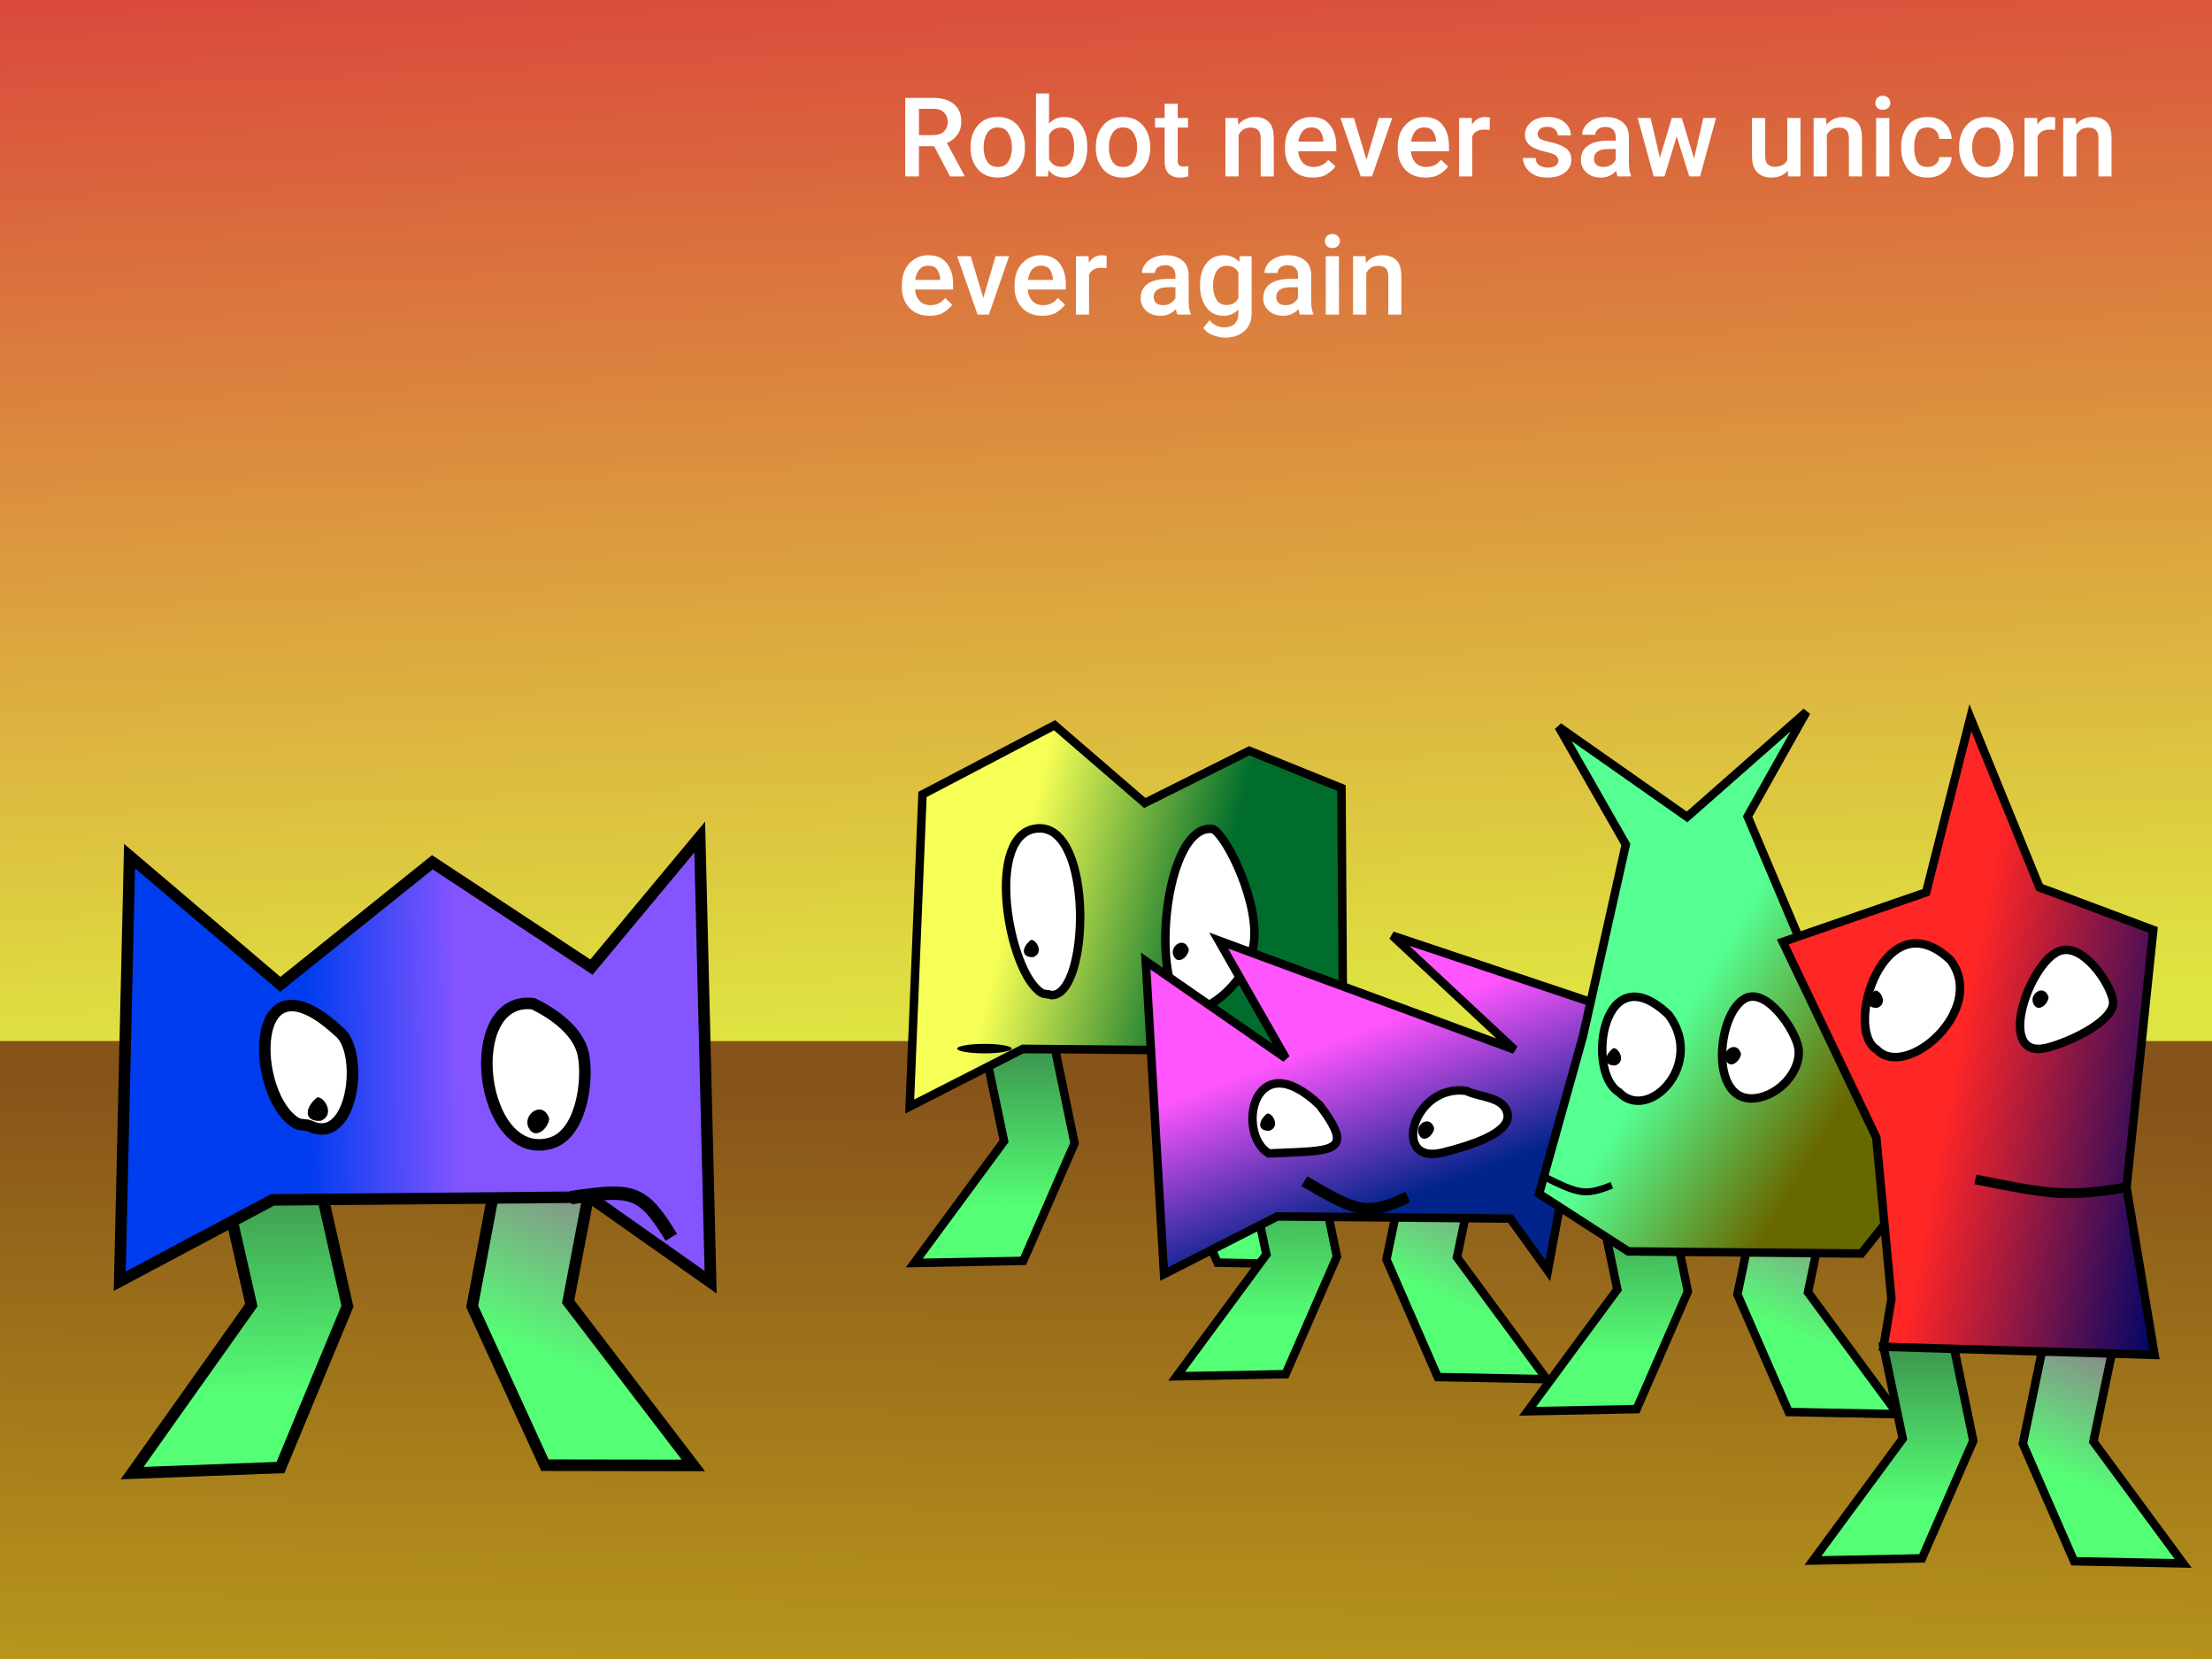
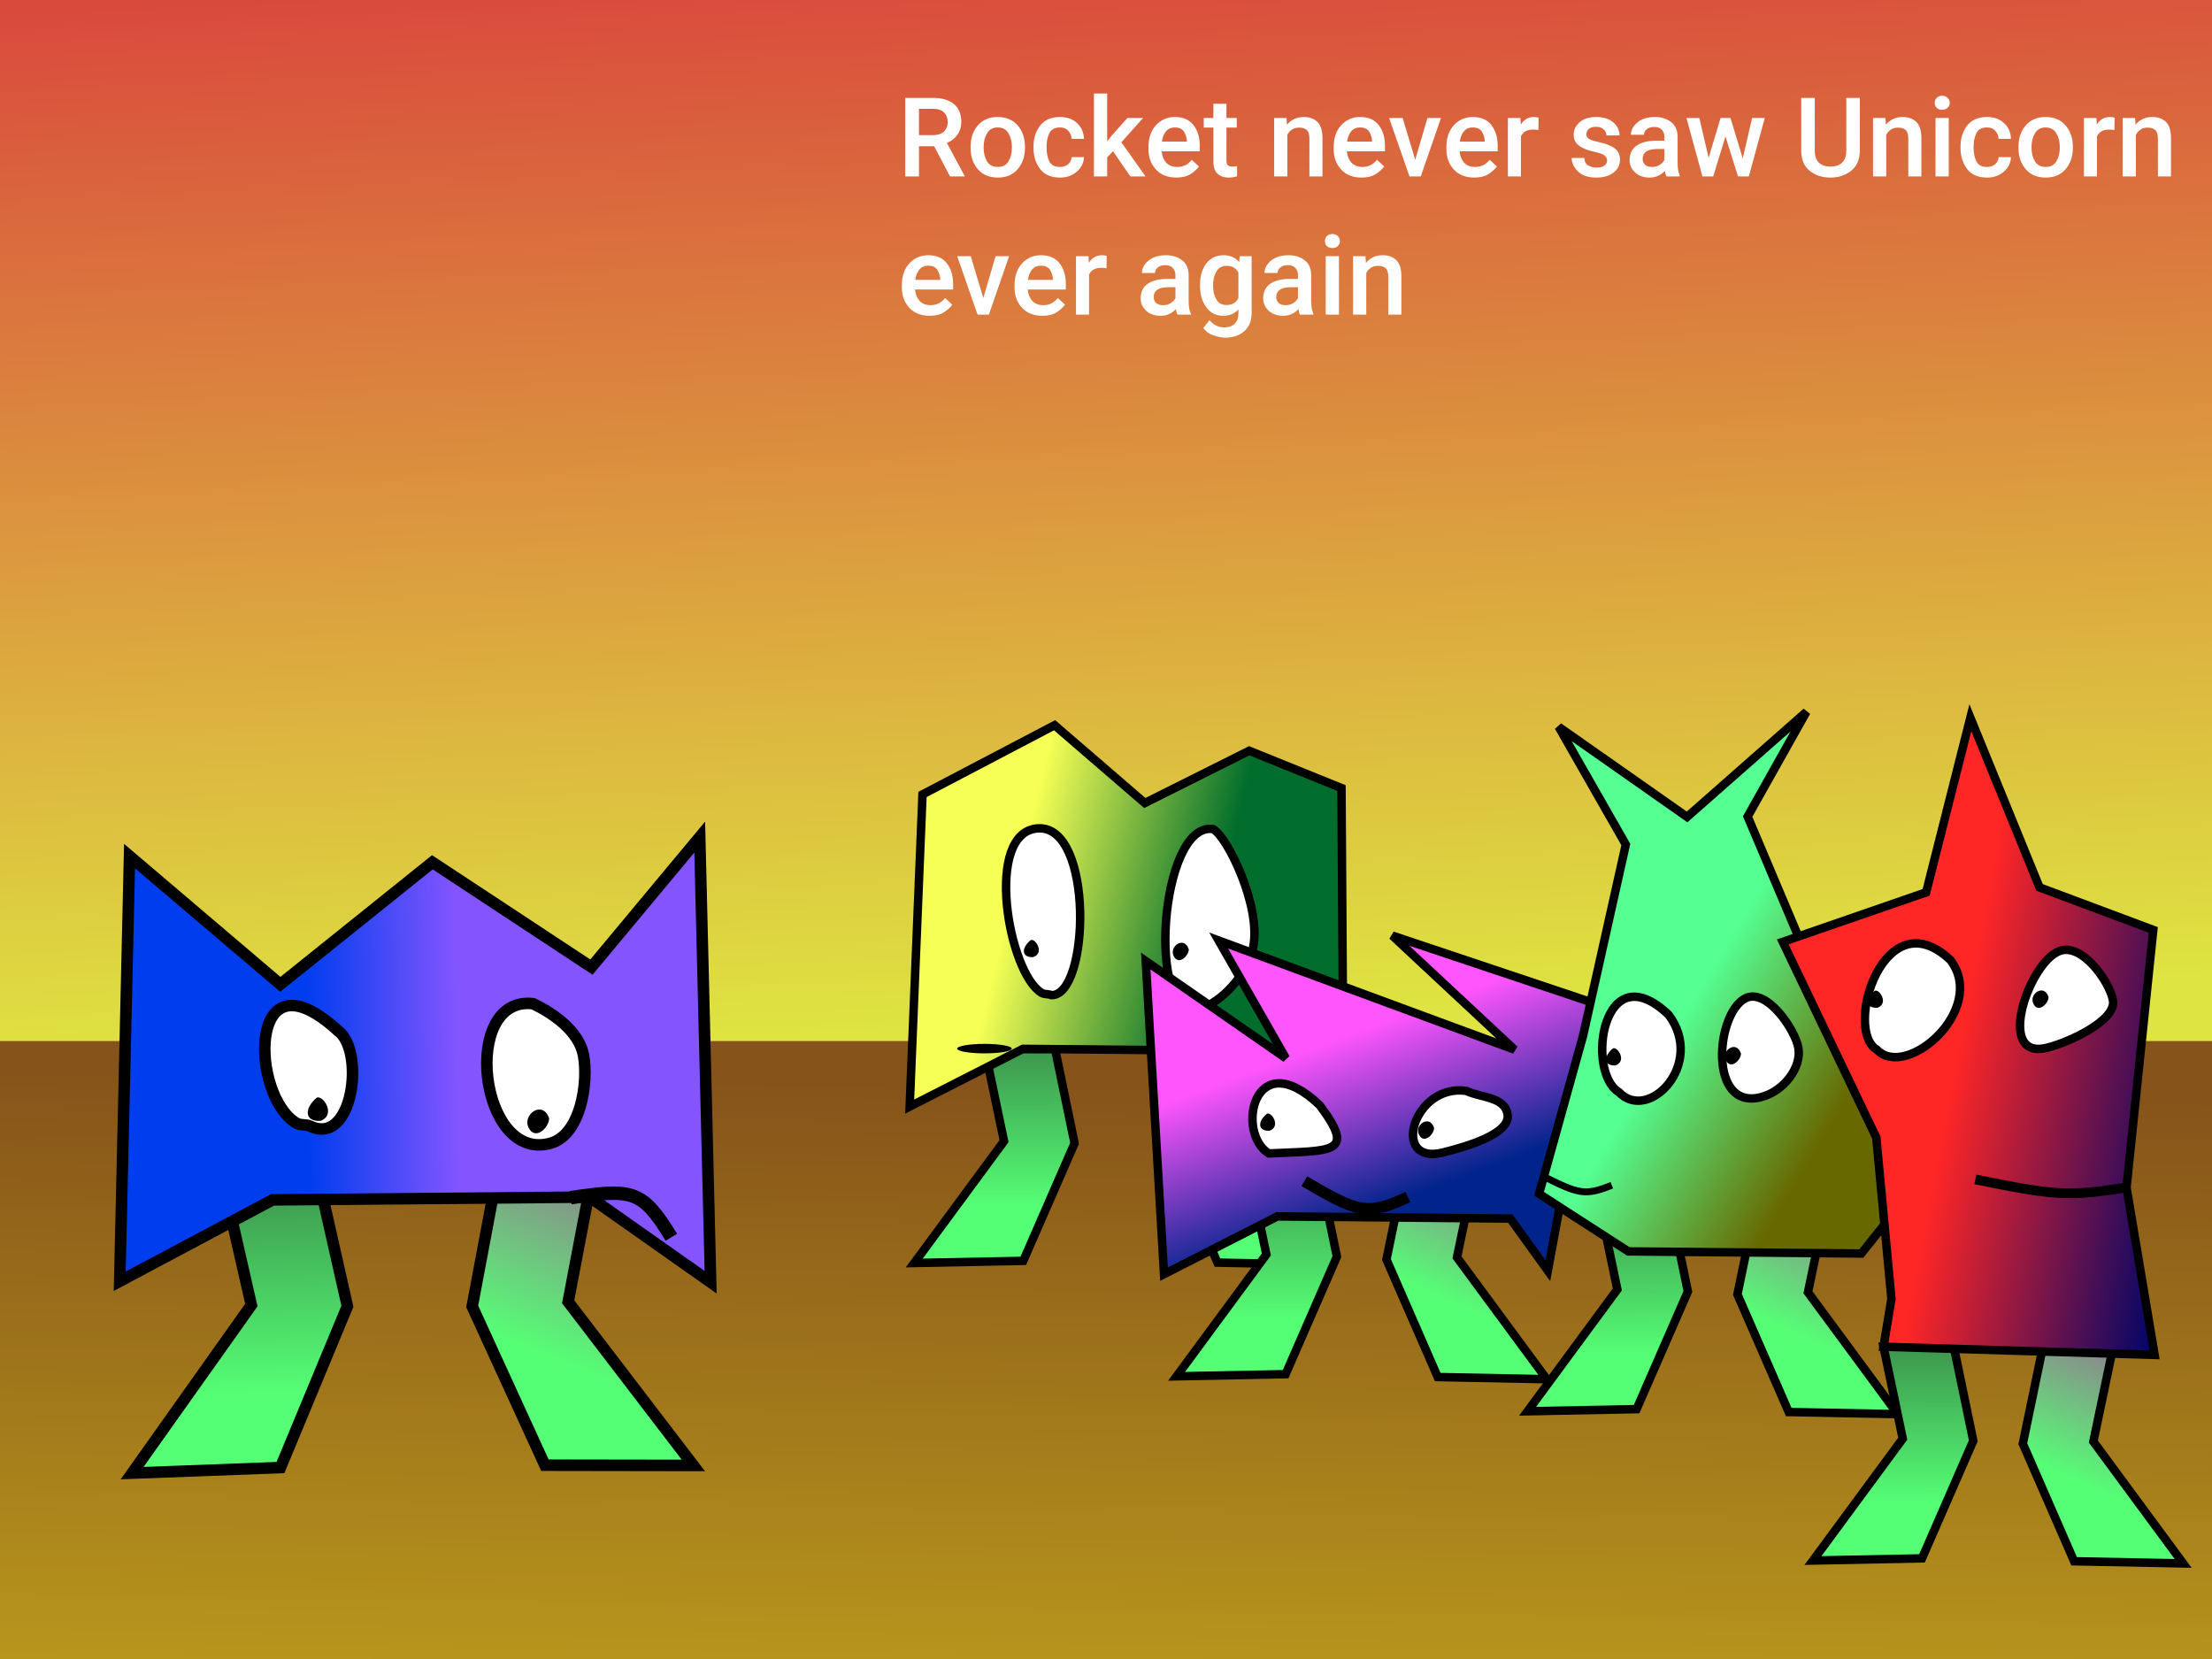
<svg xmlns="http://www.w3.org/2000/svg" xmlns:xlink="http://www.w3.org/1999/xlink" width="800" height="600" viewBox="0 0 211.667 158.75" version="1.1" id="svg68892">
  <defs id="defs68886">
    <linearGradient xlink:href="#linearGradient47856" id="linearGradient47860" x1="89.391" y1="139.006" x2="91.659" y2="215.357" gradientUnits="userSpaceOnUse" gradientTransform="matrix(1,0,0,1.444361,4.242728,-74.54912)" />
    <linearGradient id="linearGradient47856">
      <stop id="stop47852" offset="0" style="stop-color:#d93c3c;stop-opacity:1" />
      <stop id="stop47854" offset="1" style="stop-color:#dee441;stop-opacity:1" />
    </linearGradient>
    <linearGradient xlink:href="#linearGradient47824" id="linearGradient47826" x1="84.667" y1="229.153" x2="83.533" y2="309.284" gradientUnits="userSpaceOnUse" gradientTransform="translate(0.4819681,12.63325)" />
    <linearGradient id="linearGradient47824">
      <stop style="stop-color:#86531a;stop-opacity:1" offset="0" id="stop47820" />
      <stop style="stop-color:#cdb21d;stop-opacity:1" offset="1" id="stop47822" />
    </linearGradient>
    <linearGradient xlink:href="#linearGradient14325" id="linearGradient14327" x1="128.738" y1="127.378" x2="128.664" y2="110.926" gradientUnits="userSpaceOnUse" gradientTransform="matrix(1.504426,-0.02710249,0.02710249,1.504426,70.9858,78.0583)" />
    <linearGradient id="linearGradient14325">
      <stop style="stop-color:#55ff75;stop-opacity:1;" offset="0" id="stop14321" />
      <stop style="stop-color:#3d954e;stop-opacity:1" offset="1" id="stop14323" />
    </linearGradient>
    <linearGradient xlink:href="#linearGradient14317" id="linearGradient14319" x1="143.123" y1="122.271" x2="148.412" y2="110.081" gradientUnits="userSpaceOnUse" gradientTransform="matrix(1.504426,-0.02710249,0.02710249,1.504426,70.9858,78.0583)" />
    <linearGradient id="linearGradient14317">
      <stop style="stop-color:#55ff75;stop-opacity:1;" offset="0" id="stop14313" />
      <stop style="stop-color:#898c8a;stop-opacity:1" offset="1" id="stop14315" />
    </linearGradient>
    <linearGradient xlink:href="#linearGradient4775" id="linearGradient4777" x1="121.128" y1="123.78" x2="117.638" y2="123.774" gradientUnits="userSpaceOnUse" gradientTransform="matrix(5.013502,-0.09031909,0.09031909,5.013502,-329.7927,-386.3265)" />
    <linearGradient id="linearGradient4775">
      <stop style="stop-color:#8455ff;stop-opacity:1;" offset="0" id="stop4771" />
      <stop style="stop-color:#003def;stop-opacity:1" offset="1" id="stop4773" />
    </linearGradient>
    <linearGradient xlink:href="#linearGradient14325" id="linearGradient14327-43" x1="128.738" y1="127.378" x2="128.664" y2="110.926" gradientUnits="userSpaceOnUse" gradientTransform="matrix(0.9186502,0,0,0.9186502,-43.74362,134.0676)" />
    <linearGradient xlink:href="#linearGradient14317" id="linearGradient14319-7" x1="143.123" y1="122.271" x2="148.412" y2="110.081" gradientUnits="userSpaceOnUse" gradientTransform="matrix(0.9186502,0,0,0.9186502,-43.74362,134.0676)" />
    <linearGradient xlink:href="#linearGradient52500" id="linearGradient4777-2" x1="116.364" y1="123.373" x2="122.509" y2="124.878" gradientUnits="userSpaceOnUse" gradientTransform="matrix(3.061403,0,0,3.061403,-283.0957,-155.2813)" />
    <linearGradient id="linearGradient52500">
      <stop id="stop52496" offset="0" style="stop-color:#f6ff55;stop-opacity:1" />
      <stop id="stop52498" offset="1" style="stop-color:#006d2c;stop-opacity:1" />
    </linearGradient>
    <linearGradient xlink:href="#linearGradient14325" id="linearGradient14327-4" x1="128.738" y1="127.378" x2="128.664" y2="110.926" gradientUnits="userSpaceOnUse" gradientTransform="matrix(0.9186502,0,0,0.9186502,2.52485,125.6342)" />
    <linearGradient xlink:href="#linearGradient14317" id="linearGradient14319-2" x1="143.123" y1="122.271" x2="148.412" y2="110.081" gradientUnits="userSpaceOnUse" gradientTransform="matrix(0.9186502,0,0,0.9186502,-1.502369,125.7408)" />
    <linearGradient xlink:href="#linearGradient52573" id="linearGradient4777-8" x1="117.06" y1="122.857" x2="118.954" y2="127.943" gradientUnits="userSpaceOnUse" gradientTransform="matrix(3.061403,0,0,3.061403,-237.5923,-158.5225)" />
    <linearGradient id="linearGradient52573">
      <stop id="stop52569" offset="0" style="stop-color:#ff55fd;stop-opacity:1" />
      <stop id="stop52571" offset="1" style="stop-color:#00248b;stop-opacity:1" />
    </linearGradient>
    <linearGradient xlink:href="#linearGradient14325" id="linearGradient14327-4-3" x1="128.738" y1="127.378" x2="128.664" y2="110.926" gradientUnits="userSpaceOnUse" gradientTransform="matrix(0.9186502,0,0,0.9186502,31.19776,146.3658)" />
    <linearGradient xlink:href="#linearGradient14317" id="linearGradient14319-2-8" x1="143.123" y1="122.271" x2="148.412" y2="110.081" gradientUnits="userSpaceOnUse" gradientTransform="matrix(0.9186502,0,0,0.9186502,27.17054,146.4724)" />
    <linearGradient xlink:href="#linearGradient52642" id="linearGradient4777-8-8" x1="117.06" y1="122.857" x2="121.965" y2="125.804" gradientUnits="userSpaceOnUse" gradientTransform="matrix(3.061403,0,0,3.061403,-208.9194,-137.7908)" />
    <linearGradient id="linearGradient52642">
      <stop style="stop-color:#55ff92;stop-opacity:1" offset="0" id="stop52638" />
      <stop style="stop-color:#686800;stop-opacity:1" offset="1" id="stop52640" />
    </linearGradient>
    <linearGradient xlink:href="#linearGradient14325" id="linearGradient14327-4-3-4" x1="128.738" y1="127.378" x2="128.664" y2="110.926" gradientUnits="userSpaceOnUse" gradientTransform="matrix(0.9186502,0,0,0.9186502,66.067,148.1749)" />
    <linearGradient xlink:href="#linearGradient14317" id="linearGradient14319-2-8-5" x1="143.123" y1="122.271" x2="148.412" y2="110.081" gradientUnits="userSpaceOnUse" gradientTransform="matrix(0.9186502,0,0,0.9186502,62.03978,148.2815)" />
    <linearGradient xlink:href="#linearGradient52711" id="linearGradient4777-8-8-8" x1="117.06" y1="122.857" x2="124.661" y2="124.299" gradientUnits="userSpaceOnUse" gradientTransform="matrix(3.061403,0,0,3.061403,-173.2925,-140.563)" />
    <linearGradient id="linearGradient52711">
      <stop id="stop52707" offset="0" style="stop-color:#ff2626;stop-opacity:1" />
      <stop id="stop52709" offset="1" style="stop-color:#000668;stop-opacity:1" />
    </linearGradient>
  </defs>
  <g id="layer1" transform="translate(0,-138.25)">
    <rect style="opacity:1;vector-effect:none;fill:url(#linearGradient47826);fill-opacity:1;stroke:none;stroke-width:1;stroke-linecap:round;stroke-linejoin:miter;stroke-miterlimit:4;stroke-dasharray:none;stroke-dashoffset:0;stroke-opacity:1" id="rect47818" width="233.211" height="78.241" x="-6.7" y="236.684" />
    <rect style="opacity:1;vector-effect:none;fill:url(#linearGradient47860);fill-opacity:1;stroke:none;stroke-width:1.202;stroke-linecap:round;stroke-linejoin:miter;stroke-miterlimit:4;stroke-dasharray:none;stroke-dashoffset:0;stroke-opacity:1" id="rect47818-8" width="233.211" height="113.008" x="-5.774" y="124.861" />
    <text xml:space="preserve" style="font-style:normal;font-variant:normal;font-weight:500;font-stretch:normal;font-size:10.583px;line-height:1.25;font-family:'Roboto Medium';-inkscape-font-specification:'Roboto Medium, Medium';font-variant-ligatures:normal;font-variant-caps:normal;font-variant-numeric:normal;font-feature-settings:normal;text-align:start;letter-spacing:0px;word-spacing:0px;writing-mode:lr-tb;text-anchor:start;fill:#000000;fill-opacity:1;stroke:none;stroke-width:0.265" x="85.858" y="155.129" id="text92093">
-       <tspan x="85.858" y="155.129" style="font-style:normal;font-variant:normal;font-weight:500;font-stretch:normal;font-size:10.583px;font-family:'Roboto Medium';-inkscape-font-specification:'Roboto Medium, Medium';font-variant-ligatures:normal;font-variant-caps:normal;font-variant-numeric:normal;font-feature-settings:normal;text-align:start;writing-mode:lr-tb;text-anchor:start;fill:#ffffff;stroke-width:0.265" id="tspan92103">Robot never saw unicorn</tspan>
+       <tspan x="85.858" y="155.129" style="font-style:normal;font-variant:normal;font-weight:500;font-stretch:normal;font-size:10.583px;font-family:'Roboto Medium';-inkscape-font-specification:'Roboto Medium, Medium';font-variant-ligatures:normal;font-variant-caps:normal;font-variant-numeric:normal;font-feature-settings:normal;text-align:start;writing-mode:lr-tb;text-anchor:start;fill:#ffffff;stroke-width:0.265" id="tspan92103">Rocket never saw Unicorn</tspan>
      <tspan x="85.858" y="168.358" style="font-style:normal;font-variant:normal;font-weight:500;font-stretch:normal;font-size:10.583px;font-family:'Roboto Medium';-inkscape-font-specification:'Roboto Medium, Medium';font-variant-ligatures:normal;font-variant-caps:normal;font-variant-numeric:normal;font-feature-settings:normal;text-align:start;writing-mode:lr-tb;text-anchor:start;fill:#ffffff;stroke-width:0.265" id="tspan97041">ever again</tspan>
    </text>
    <g id="g101673" transform="translate(23.43452,2.645833)">
      <path id="path4761-5" d="m 70.8,236.005 1.841,8.796 -8.591,11.66 10.432,-0.205 4.909,-11.251 -1.87,-9.036 z" style="fill:url(#linearGradient14327-43);fill-opacity:1;stroke:#000000;stroke-width:0.81px;stroke-linecap:butt;stroke-linejoin:miter;stroke-opacity:1" />
      <path id="path4761-4-3" d="m 96.75,236.174 -1.841,8.796 8.591,11.66 -10.432,-0.205 -4.909,-11.25 1.87,-9.036 z" style="fill:url(#linearGradient14319-7);fill-opacity:1;stroke:#000000;stroke-width:0.81px;stroke-linecap:butt;stroke-linejoin:miter;stroke-opacity:1" />
      <path id="path4759-8" d="m 64.84,211.627 12.639,-6.627 8.634,7.446 9.99,-5.001 8.829,3.569 0.205,31.297 -8.387,-6.137 -22.296,-0.205 -10.841,5.523 z" style="fill:url(#linearGradient4777-2);fill-opacity:1;stroke:#000000;stroke-width:0.81px;stroke-linecap:butt;stroke-linejoin:miter;stroke-opacity:1" />
      <path id="path13929-6" d="m 75.919,214.87 c -5.243,0.26 -2.884,13.821 0.321,15.744 0.273,0.164 0.677,0.086 0.94,0.217 3.657,0.057 4.069,-16.226 -1.261,-15.961 z" style="fill:#ffffff;fill-opacity:1;stroke:#000000;stroke-width:0.81px;stroke-linecap:butt;stroke-linejoin:miter;stroke-opacity:1" />
      <path id="path13931-2" d="m 91.248,232.157 c 2.191,-0.548 4.726,-3.362 5.242,-5.955 0.773,-3.894 -2.508,-10.595 -3.855,-11.269 -5.111,-0.7 -6.405,18.479 -1.386,17.224 z" style="fill:#ffffff;fill-opacity:1;stroke:#000000;stroke-width:0.81px;stroke-linecap:butt;stroke-linejoin:miter;stroke-opacity:1" />
      <path id="path13933-1" d="m 75.187,225.565 c -0.913,0.746 -0.883,1.691 0.253,1.627 1.125,-0.422 0.179,-1.843 -0.253,-1.627 z" style="fill:#000000;fill-opacity:1;stroke:none;stroke-width:0.81px;stroke-linecap:butt;stroke-linejoin:miter;stroke-opacity:1" />
      <path id="path13937-9" d="m 90.323,226.446 c -0.425,-1.327 -1.919,-0.293 -1.446,0.651 0.46,0.92 1.446,-0.024 1.446,-0.651 z" style="fill:#000000;fill-opacity:1;stroke:none;stroke-width:0.81px;stroke-linecap:butt;stroke-linejoin:miter;stroke-opacity:1" />
      <ellipse ry="0.454" rx="2.611" cy="235.947" cx="70.768" id="path52504" style="opacity:1;vector-effect:none;fill:#000000;fill-opacity:1;stroke:none;stroke-width:2.878;stroke-linecap:round;stroke-linejoin:miter;stroke-miterlimit:4;stroke-dasharray:none;stroke-dashoffset:0;stroke-opacity:1" />
    </g>
    <g id="g97005" transform="matrix(0.831192,0,0,0.831192,-196.0901,50.37543)">
      <path id="path4761" d="m 261.576,241.616 3.274,14.35 -13.726,19.348 17.078,-0.643 7.708,-18.569 -3.328,-14.742 z" style="fill:url(#linearGradient14327);fill-opacity:1;stroke:#000000;stroke-width:1.327px;stroke-linecap:butt;stroke-linejoin:miter;stroke-opacity:1" />
      <path id="path4761-4" d="m 304.078,241.128 -2.755,14.459 14.414,18.841 -17.09,-0.027 -8.372,-18.28 2.795,-14.852 z" style="fill:url(#linearGradient14319);fill-opacity:1;stroke:#000000;stroke-width:1.327px;stroke-linecap:butt;stroke-linejoin:miter;stroke-opacity:1" />
      <path id="path4759" d="m 250.828,204.276 17.356,14.767 17.507,-14.054 18.313,12.069 12.464,-14.969 1.258,51.247 -13.916,-9.802 -36.52,0.323 -17.592,9.365 z" style="fill:url(#linearGradient4777);fill-opacity:1;stroke:#000000;stroke-width:1.327px;stroke-linecap:butt;stroke-linejoin:miter;stroke-opacity:1" />
      <path id="path13929" d="m 274.842,224.402 c -10.539,-9.687 -10.09,7.575 -4.784,10.63 0.452,0.26 1.112,0.121 1.546,0.328 5.008,2.392 6.324,-8.73 3.238,-10.958 z" style="fill:#ffffff;fill-opacity:1;stroke:#000000;stroke-width:1.327px;stroke-linecap:butt;stroke-linejoin:miter;stroke-opacity:1" />
      <path id="path13931" d="m 299.244,237.35 c 3.571,-0.962 4.415,-7.065 3.845,-10.14 -0.522,-2.82 -3.568,-4.874 -5.794,-5.938 -8.391,-0.995 -6.233,18.28 1.948,16.078 z" style="fill:#ffffff;fill-opacity:1;stroke:#000000;stroke-width:1.327px;stroke-linecap:butt;stroke-linejoin:miter;stroke-opacity:1" />
      <path id="path13933" d="m 272.37,232.097 c -1.474,1.248 -1.396,2.795 0.463,2.657 1.83,-0.724 0.239,-3.024 -0.463,-2.657 z" style="fill:#000000;fill-opacity:1;stroke:none;stroke-width:1.327px;stroke-linecap:butt;stroke-linejoin:miter;stroke-opacity:1" />
      <path id="path13937" d="m 299.133,234.467 c -0.736,-2.16 -3.151,-0.424 -2.35,1.109 0.78,1.493 2.368,-0.083 2.35,-1.109 z" style="fill:#000000;fill-opacity:1;stroke:none;stroke-width:1.327px;stroke-linecap:butt;stroke-linejoin:miter;stroke-opacity:1" />
      <path id="path9361" d="m 301.603,243.603 c 7.033,-1.027 8.235,-0.987 11.595,4.559" style="fill:none;stroke:#000000;stroke-width:1.545px;stroke-linecap:butt;stroke-linejoin:miter;stroke-opacity:1" />
    </g>
    <g id="g101663" transform="translate(2.267857,21.92262)">
      <path id="path4761-6" d="m 117.069,227.571 1.841,8.796 -8.591,11.66 10.432,-0.205 4.909,-11.251 -1.87,-9.036 z" style="fill:url(#linearGradient14327-4);fill-opacity:1;stroke:#000000;stroke-width:0.81px;stroke-linecap:butt;stroke-linejoin:miter;stroke-opacity:1" />
      <path id="path4761-4-8" d="m 138.992,227.847 -1.841,8.796 8.591,11.66 -10.432,-0.205 -4.909,-11.25 1.87,-9.036 z" style="fill:url(#linearGradient14319-2);fill-opacity:1;stroke:#000000;stroke-width:0.81px;stroke-linecap:butt;stroke-linejoin:miter;stroke-opacity:1" />
      <path id="path4759-5" d="m 107.369,208.29 13.407,9.301 -6.43,-11.265 28.318,10.447 -11.705,-10.919 19.612,6.564 -4.727,25.5 -3.589,-4.985 -22.296,-0.205 -10.841,5.523 z" style="fill:url(#linearGradient4777-8);fill-opacity:1;stroke:#000000;stroke-width:0.81px;stroke-linecap:butt;stroke-linejoin:miter;stroke-opacity:1" />
      <path id="path13929-5" d="m 124.013,222.087 c -6.327,-6.029 -8.066,2.69 -4.861,4.613 6.077,-0.295 8.394,0.098 4.861,-4.613 z" style="fill:#ffffff;fill-opacity:1;stroke:#000000;stroke-width:0.81px;stroke-linecap:butt;stroke-linejoin:miter;stroke-opacity:1" />
      <path id="path13931-4" d="m 135.792,226.613 c 2.191,-0.548 6.515,-1.77 6.201,-3.653 -0.288,-1.727 -2.604,-1.575 -3.951,-2.249 -5.111,-0.7 -7.268,7.156 -2.25,5.902 z" style="fill:#ffffff;fill-opacity:1;stroke:#000000;stroke-width:0.81px;stroke-linecap:butt;stroke-linejoin:miter;stroke-opacity:1" />
      <path id="path13933-8" d="m 118.964,222.9 c -0.913,0.746 -0.883,1.691 0.253,1.627 1.125,-0.422 0.179,-1.843 -0.253,-1.627 z" style="fill:#000000;fill-opacity:1;stroke:none;stroke-width:0.81px;stroke-linecap:butt;stroke-linejoin:miter;stroke-opacity:1" />
      <path id="path13937-7" d="m 134.963,224.26 c -0.425,-1.327 -1.919,-0.293 -1.446,0.651 0.46,0.92 1.446,-0.024 1.446,-0.651 z" style="fill:#000000;fill-opacity:1;stroke:none;stroke-width:0.81px;stroke-linecap:butt;stroke-linejoin:miter;stroke-opacity:1" />
      <path id="path9361-0" d="m 122.543,229.359 c 5.082,2.97 6.003,3.361 9.911,1.509" style="fill:none;stroke:#000000;stroke-width:1.087px;stroke-linecap:butt;stroke-linejoin:miter;stroke-opacity:1" />
    </g>
    <g id="g101653" transform="translate(7.181548,4.535714)">
      <path id="path4761-6-7" d="m 145.742,248.303 1.841,8.796 -8.591,11.66 10.432,-0.205 4.909,-11.251 -1.87,-9.036 z" style="fill:url(#linearGradient14327-4-3);fill-opacity:1;stroke:#000000;stroke-width:0.81px;stroke-linecap:butt;stroke-linejoin:miter;stroke-opacity:1" />
      <path id="path4761-4-8-4" d="m 167.664,248.579 -1.841,8.796 8.591,11.66 -10.432,-0.205 -4.909,-11.251 1.87,-9.036 z" style="fill:url(#linearGradient14319-2-8);fill-opacity:1;stroke:#000000;stroke-width:0.81px;stroke-linecap:butt;stroke-linejoin:miter;stroke-opacity:1" />
      <path id="path4759-5-2" d="m 144.294,232.86 4.099,-18.334 -6.43,-11.265 12.293,8.624 11.419,-10.056 -5.624,10.019 15.328,36.247 -4.453,5.57 -22.296,-0.205 -8.539,-5.512 z" style="fill:url(#linearGradient4777-8-8);fill-opacity:1;stroke:#000000;stroke-width:0.81px;stroke-linecap:butt;stroke-linejoin:miter;stroke-opacity:1" />
      <path id="path13929-5-2" d="m 152.494,230.825 c -6.327,-6.029 -7.97,5.473 -4.765,7.396 2.815,2.968 8.298,-2.685 4.765,-7.396 z" style="fill:#ffffff;fill-opacity:1;stroke:#000000;stroke-width:0.81px;stroke-linecap:butt;stroke-linejoin:miter;stroke-opacity:1" />
      <path id="path13931-4-2" d="m 161.299,238.709 c 2.191,-0.548 3.924,-2.825 3.61,-4.708 -0.288,-1.727 -3.053,-5.835 -5.103,-4.744 -2.816,1.499 -3.526,10.706 1.492,9.452 z" style="fill:#ffffff;fill-opacity:1;stroke:#000000;stroke-width:0.81px;stroke-linecap:butt;stroke-linejoin:miter;stroke-opacity:1" />
      <path id="path13933-8-0" d="m 147.157,234.036 c -0.913,0.746 -0.883,1.691 0.253,1.627 1.125,-0.422 0.179,-1.843 -0.253,-1.627 z" style="fill:#000000;fill-opacity:1;stroke:none;stroke-width:0.81px;stroke-linecap:butt;stroke-linejoin:miter;stroke-opacity:1" />
      <path id="path13937-7-16" d="m 159.414,234.533 c -0.425,-1.327 -1.919,-0.293 -1.446,0.651 0.46,0.92 1.446,-0.024 1.446,-0.651 z" style="fill:#000000;fill-opacity:1;stroke:none;stroke-width:0.81px;stroke-linecap:butt;stroke-linejoin:miter;stroke-opacity:1" />
      <path id="path9361-0-2" d="m 140.51,246.286 c 3.355,1.664 3.963,1.882 6.544,0.845" style="fill:none;stroke:#000000;stroke-width:0.661px;stroke-linecap:butt;stroke-linejoin:miter;stroke-opacity:1" />
    </g>
    <g id="g101643" transform="translate(-0.3779766,17.00893)">
      <path id="path4761-6-7-0" d="m 180.611,250.112 1.841,8.796 -8.591,11.66 10.432,-0.205 4.909,-11.251 -1.87,-9.036 z" style="fill:url(#linearGradient14327-4-3-4);fill-opacity:1;stroke:#000000;stroke-width:0.81px;stroke-linecap:butt;stroke-linejoin:miter;stroke-opacity:1" />
      <path id="path4761-4-8-4-6" d="m 202.534,250.388 -1.841,8.796 8.591,11.66 -10.432,-0.205 -4.909,-11.25 1.87,-9.036 z" style="fill:url(#linearGradient14319-2-8-5);fill-opacity:1;stroke:#000000;stroke-width:0.81px;stroke-linecap:butt;stroke-linejoin:miter;stroke-opacity:1" />
      <path id="path4759-5-2-4" d="m 179.92,230.088 -8.95,-18.718 13.72,-4.741 4.233,-16.708 6.622,16.235 10.88,4.07 -2.559,24.641 2.687,16.024 -25.943,-0.78 0.758,-4.581 z" style="fill:url(#linearGradient4777-8-8-8);fill-opacity:1;stroke:#000000;stroke-width:0.81px;stroke-linecap:butt;stroke-linejoin:miter;stroke-opacity:1" />
      <path id="path13929-5-2-6" d="m 187.032,213.128 c -6.327,-6.029 -10.273,6.624 -7.067,8.548 2.815,2.968 10.601,-3.837 7.067,-8.548 z" style="fill:#ffffff;fill-opacity:1;stroke:#000000;stroke-width:0.81px;stroke-linecap:butt;stroke-linejoin:miter;stroke-opacity:1" />
      <path id="path13931-4-2-3" d="m 196.274,221.497 c 2.191,-0.548 6.611,-2.633 6.297,-4.516 -0.288,-1.727 -2.918,-5.533 -5.103,-4.744 -2.927,1.058 -6.213,10.515 -1.194,9.26 z" style="fill:#ffffff;fill-opacity:1;stroke:#000000;stroke-width:0.81px;stroke-linecap:butt;stroke-linejoin:miter;stroke-opacity:1" />
      <path id="path13933-8-0-0" d="m 179.775,216.051 c -0.913,0.746 -0.883,1.691 0.253,1.627 1.125,-0.422 0.179,-1.843 -0.253,-1.627 z" style="fill:#000000;fill-opacity:1;stroke:none;stroke-width:0.81px;stroke-linecap:butt;stroke-linejoin:miter;stroke-opacity:1" />
      <path id="path13937-7-16-5" d="m 196.404,216.649 c -0.425,-1.327 -1.919,-0.293 -1.446,0.651 0.46,0.92 1.446,-0.024 1.446,-0.651 z" style="fill:#000000;fill-opacity:1;stroke:none;stroke-width:0.81px;stroke-linecap:butt;stroke-linejoin:miter;stroke-opacity:1" />
      <path id="path9361-0-2-8" d="m 189.398,234.098 c 7.426,1.497 8.773,1.694 14.484,0.761" style="fill:none;stroke:#000000;stroke-width:0.933px;stroke-linecap:butt;stroke-linejoin:miter;stroke-opacity:1" />
    </g>
  </g>
</svg>
